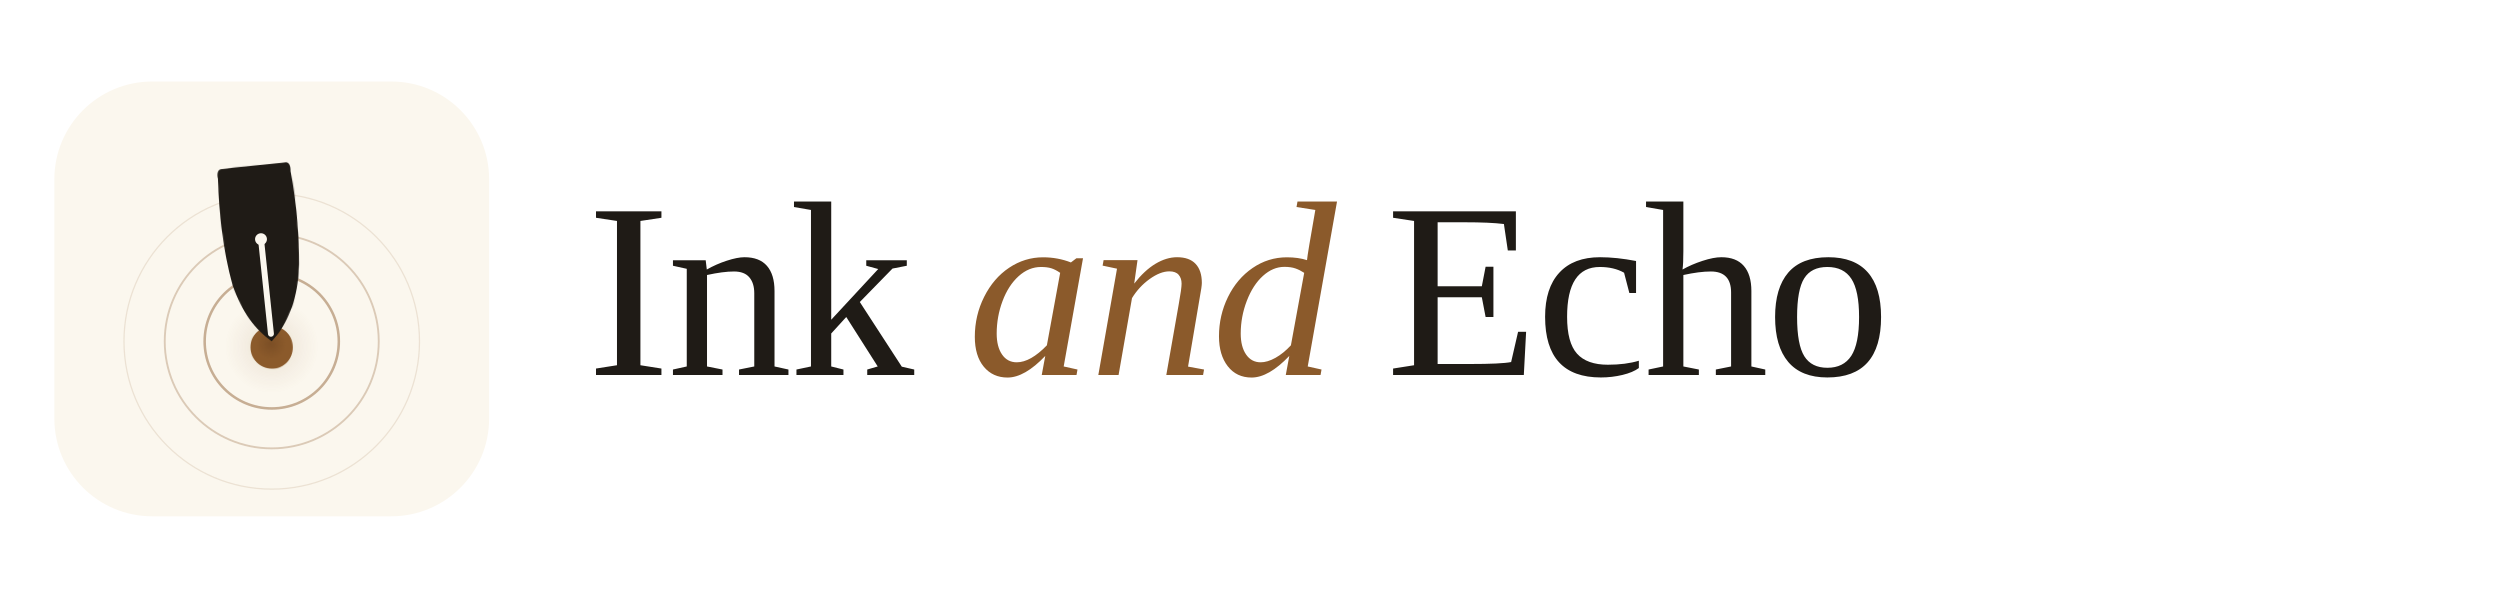
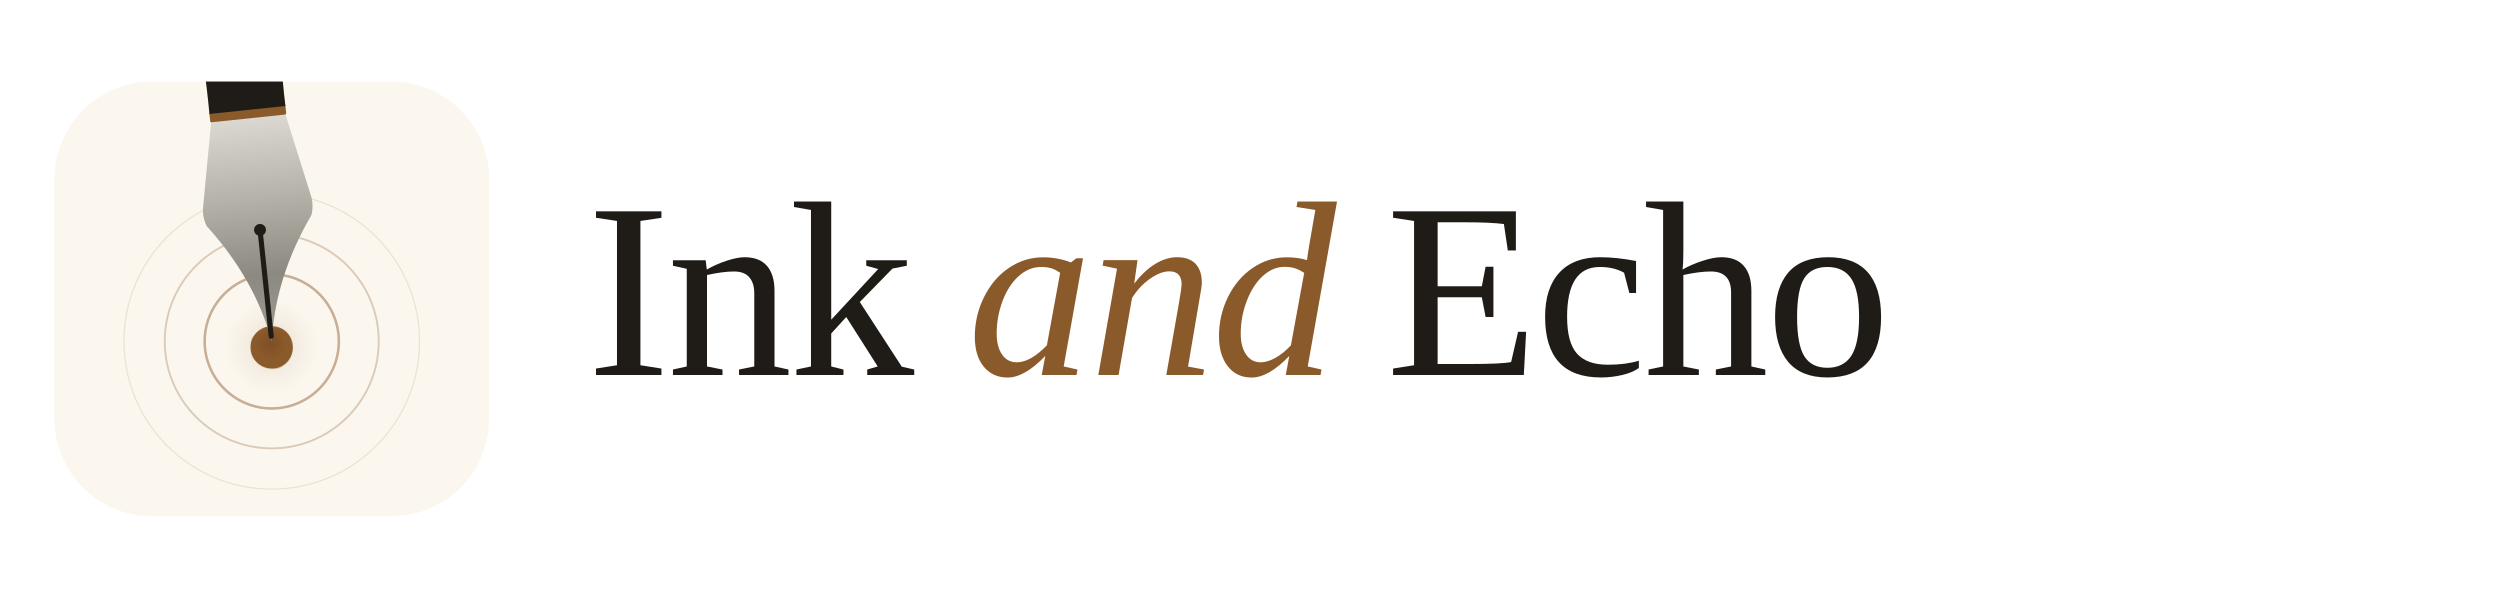
<svg xmlns="http://www.w3.org/2000/svg" viewBox="0 0 920 220" width="920" height="220" role="img" aria-label="Ink and Echo">
  <defs>
    <clipPath id="wmd-clip">
      <rect x="20" y="30" width="160" height="160" rx="36" ry="36" />
    </clipPath>
    <filter id="wmd-bleed" x="-20%" y="-20%" width="140%" height="140%">
      <feTurbulence type="fractalNoise" baseFrequency="0.022" numOctaves="2" seed="3" />
      <feDisplacementMap in="SourceGraphic" scale="2" />
    </filter>
    <radialGradient id="wmd-halo" cx="50%" cy="50%" r="50%">
      <stop offset="0%" stop-color="#8B5A2B" stop-opacity="0.18" />
      <stop offset="55%" stop-color="#8B5A2B" stop-opacity="0.06" />
      <stop offset="100%" stop-color="#8B5A2B" stop-opacity="0" />
    </radialGradient>
    <radialGradient id="wmd-dotcore" cx="48%" cy="42%" r="60%">
      <stop offset="0%" stop-color="#6F4520" stop-opacity="0.55" />
      <stop offset="60%" stop-color="#6F4520" stop-opacity="0" />
    </radialGradient>
+     <linearGradient id="wmd-silver" x1="0" y1="0" x2="0" y2="1">
+       <stop offset="0%" stop-color="#E2E0DA" />
+       <stop offset="40%" stop-color="#B5B2A9" />
+       <stop offset="72%" stop-color="#8C8980" />
+       <stop offset="100%" stop-color="#9E9B92" />
+     </linearGradient>
  </defs>
  <g clip-path="url(#wmd-clip)">
    <g transform="translate(20 30) scale(0.15625)">
      <rect x="0" y="0" width="1024" height="1024" fill="#FBF7EE" />
      <g style="mix-blend-mode: multiply" fill="none" stroke="#8B5A2B">
        <circle cx="512" cy="612" r="158" stroke-width="6" opacity="0.46" />
        <circle cx="512" cy="612" r="252" stroke-width="4.5" opacity="0.28" />
        <circle cx="512" cy="612" r="348" stroke-width="3" opacity="0.14" />
      </g>
      <circle cx="512" cy="624" r="110" fill="url(#wmd-halo)" />
      <g filter="url(#wmd-bleed)">
        <circle cx="512" cy="626" r="50" fill="#8B5A2B" />
      </g>
      <circle cx="512" cy="626" r="50" fill="url(#wmd-dotcore)" />
      <g transform="rotate(-6 512 612)">
-         <g filter="url(#wmd-bleed)">
-           <path d="M 436 196 C 428 196, 424 204, 426 218 C 420 296, 420 386, 434 470 C 450 538, 476 580, 512 612 C 548 580, 574 538, 590 470 C 604 386, 604 296, 598 218 C 600 204, 596 196, 588 196 Z" fill="#1F1B16" />
-         </g>
-         <line x1="512" y1="382" x2="512" y2="594" stroke="#FBF7EE" stroke-width="14" stroke-linecap="round" />
-         <circle cx="512" cy="370" r="14" fill="#FBF7EE" />
+         <path d="M 432 44 L 384 282 Q 380 304 388 326 Q 488 462 512 612 Q 536 462 636 326 Q 644 304 640 282 L 592 44 Z" fill="url(#wmd-silver)" />
+         <rect x="422" y="60" width="180" height="24" rx="3" fill="#8B5A2B" />
+         <path d="M 420 -60 L 604 -60 Q 601 2 602 64 L 422 64 Q 423 2 420 -60 Z" fill="#1F1B16" />
+         <line x1="512" y1="342" x2="512" y2="600" stroke="#1F1B16" stroke-width="12" stroke-linecap="round" />
+         <circle cx="512" cy="348" r="14" fill="#1F1B16" />
      </g>
    </g>
  </g>
  <g font-family="Charter, 'Iowan Old Style', Cambria, Georgia, 'Times New Roman', serif" font-size="92" letter-spacing="-1.1" fill="#1F1B16">
    <text x="216" y="138" font-weight="500">Ink</text>
    <text x="356" y="138" font-weight="400" font-style="italic" fill="#8B5A2B">and</text>
    <text x="510" y="138" font-weight="500">Echo</text>
  </g>
</svg>
